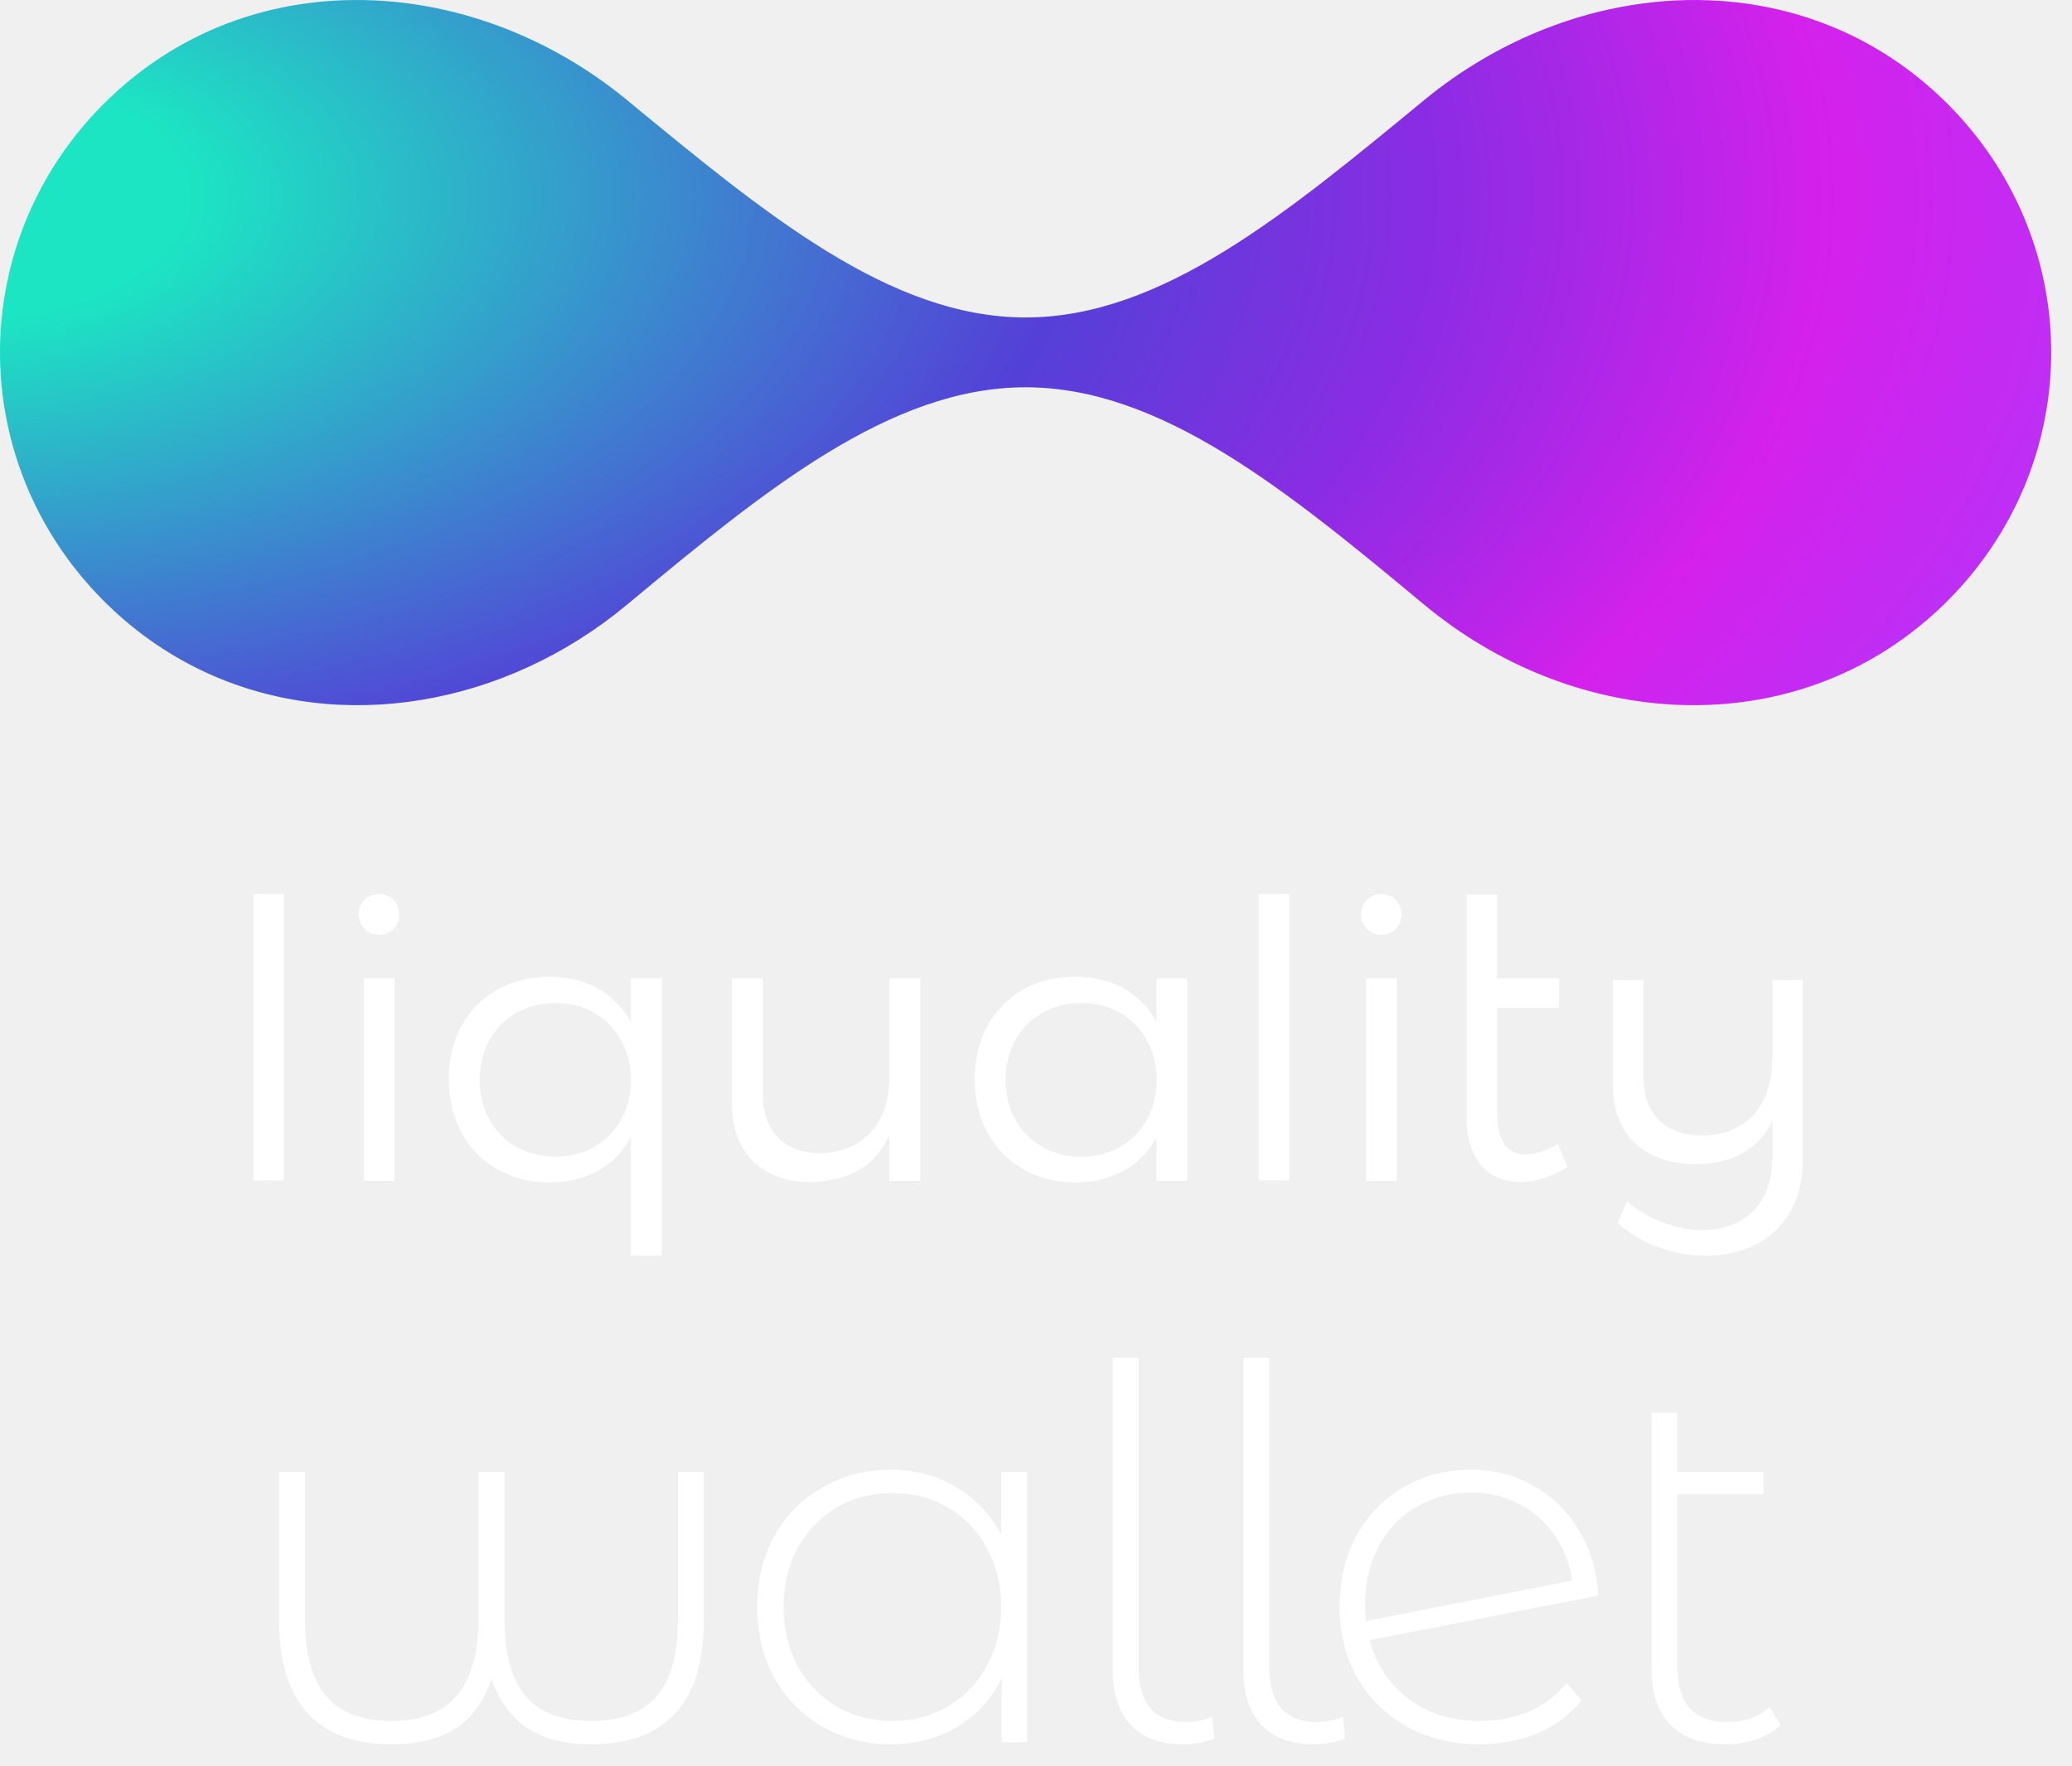
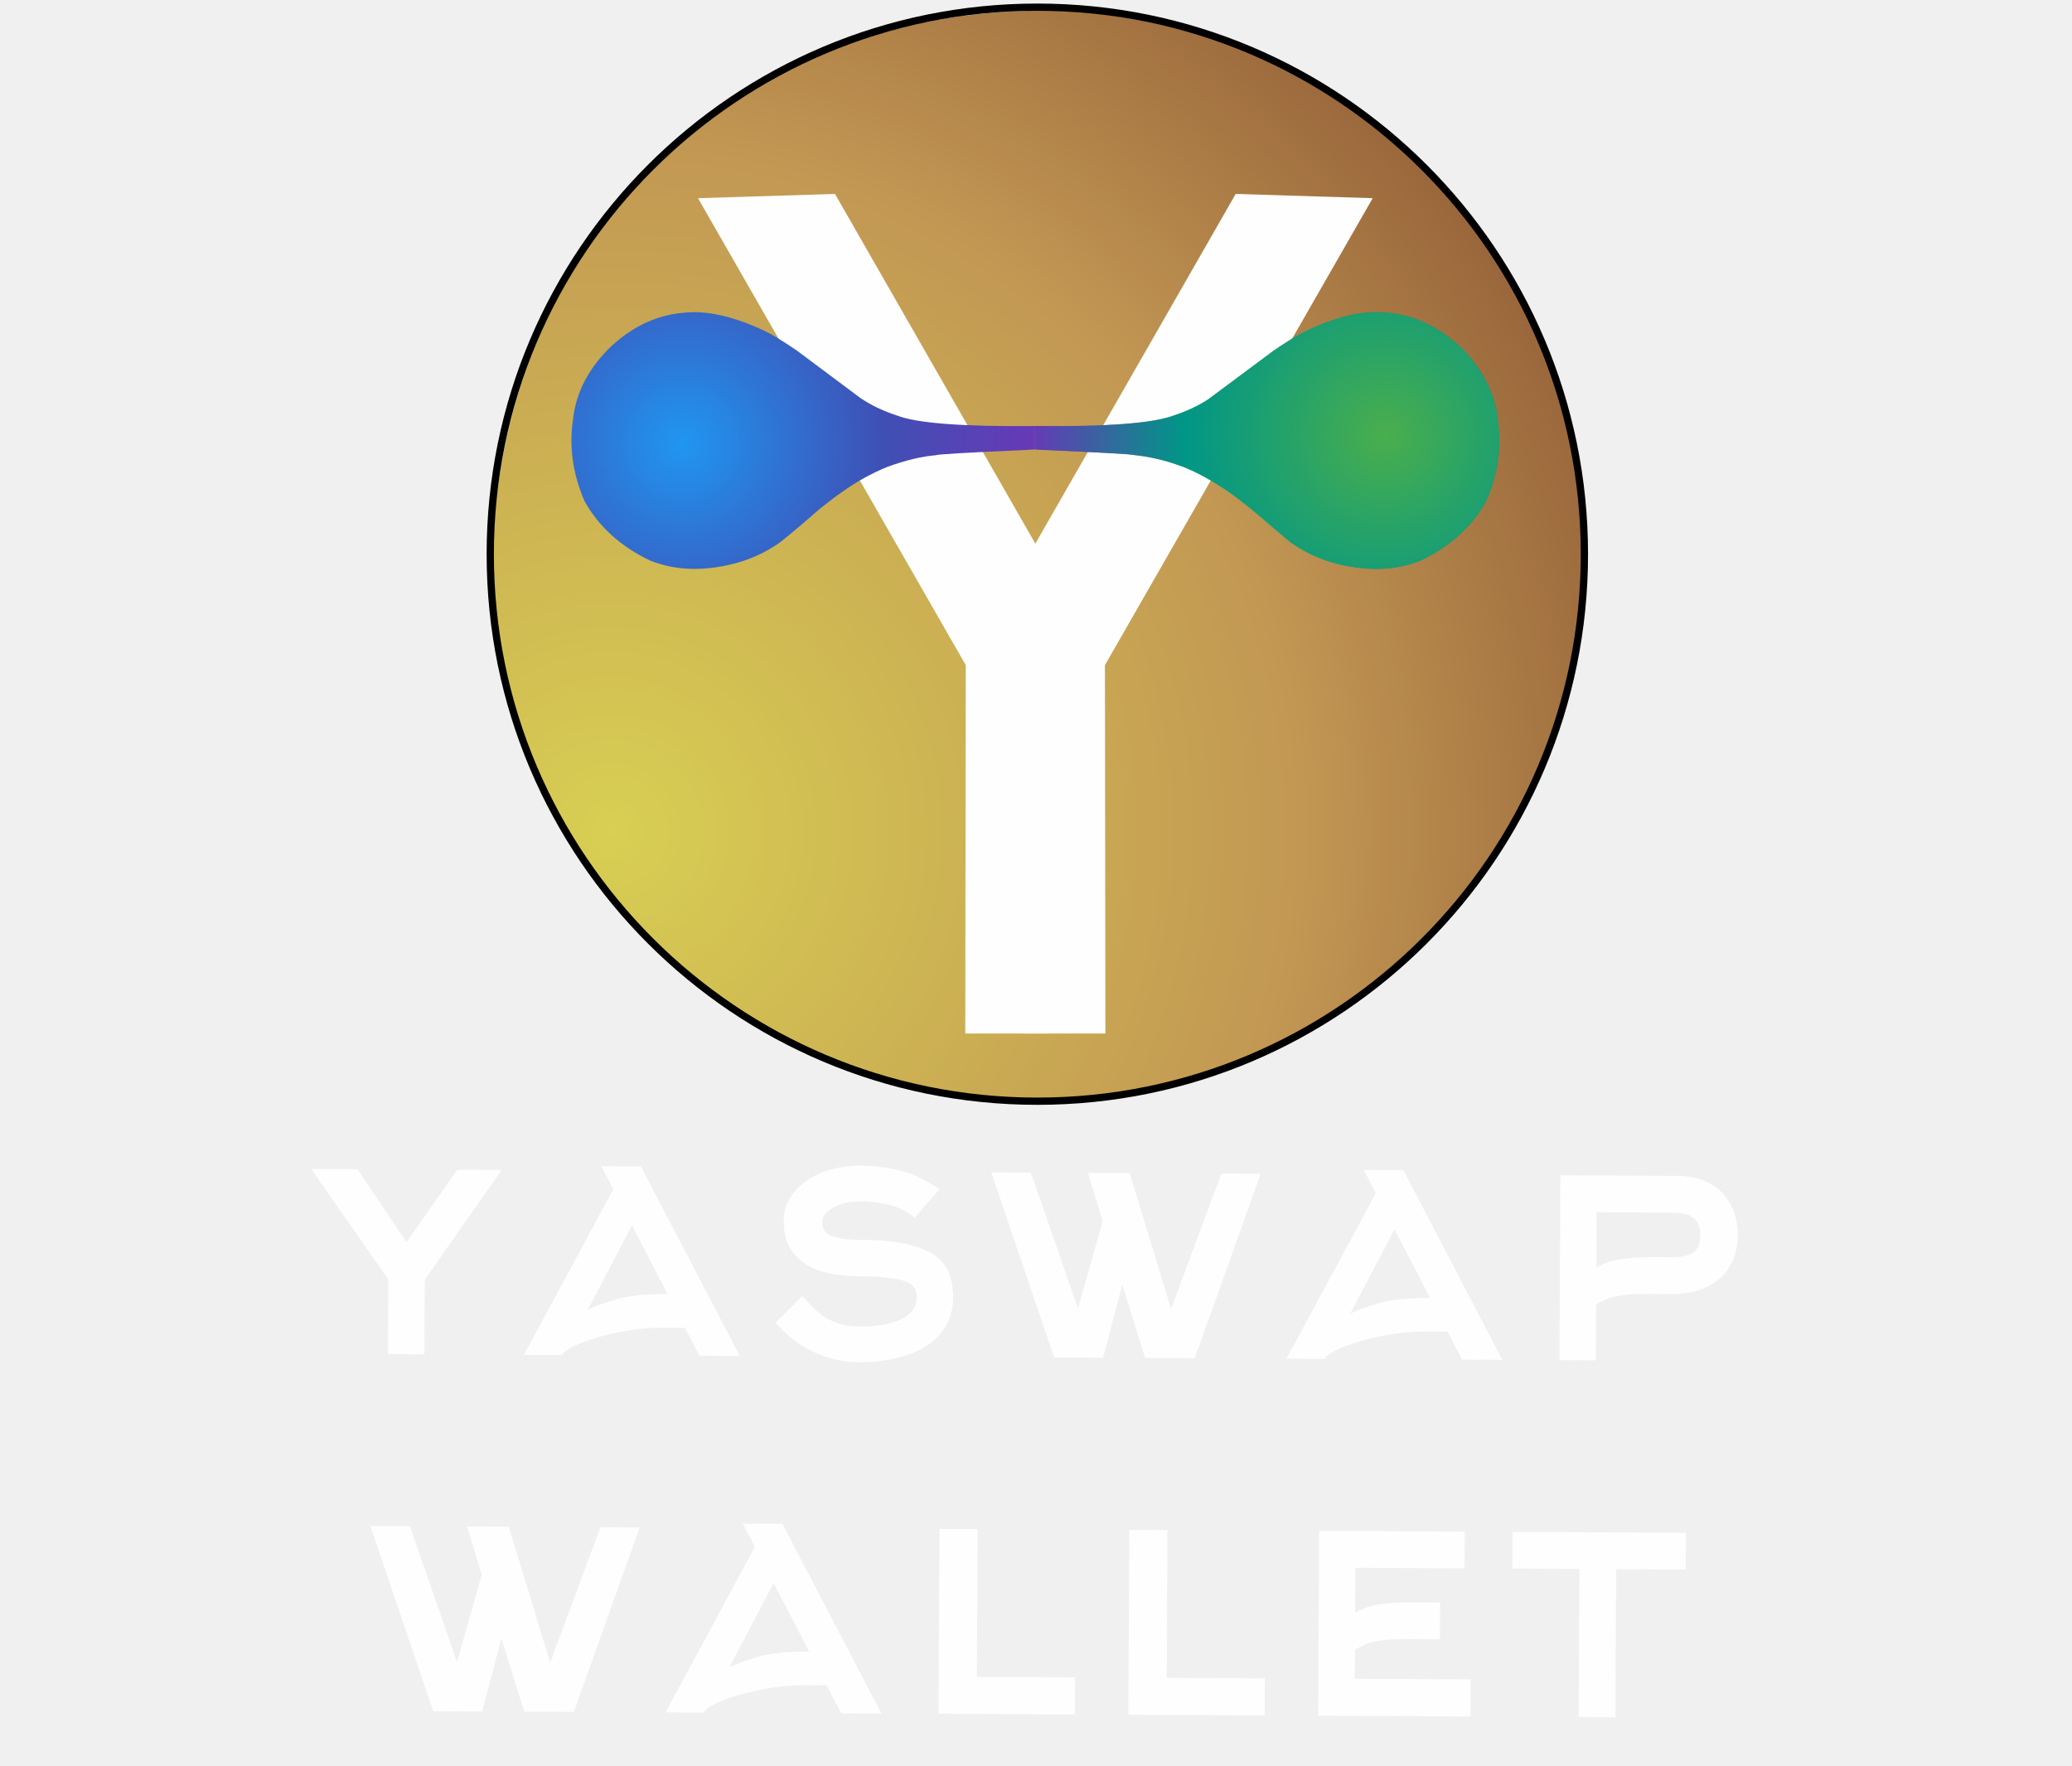
- <svg xmlns="http://www.w3.org/2000/svg" width="88" height="75" viewBox="0 0 88 75" fill="none">
-   <mask id="mask0" mask-type="alpha" maskUnits="userSpaceOnUse" x="10" y="37" width="67" height="17">
-     <path d="M10.758 37.969H76.571V53.341H10.758V37.969Z" fill="white" />
-   </mask>
-   <g mask="url(#mask0)">
-     <path fill-rule="evenodd" clip-rule="evenodd" d="M15.455 50.159H16.752V41.554H15.455V50.159ZM16.954 38.842C16.954 39.332 16.584 39.708 16.095 39.708C15.607 39.708 15.236 39.332 15.236 38.842C15.236 38.334 15.607 37.975 16.095 37.975C16.584 37.975 16.954 38.334 16.954 38.842Z" fill="white" />
-     <path fill-rule="evenodd" clip-rule="evenodd" d="M26.792 45.873C26.792 43.975 25.461 42.601 23.591 42.601C21.705 42.601 20.373 43.975 20.373 45.873C20.373 47.771 21.705 49.129 23.591 49.129C25.461 49.129 26.792 47.771 26.792 45.873ZM28.105 41.554V53.333H26.792V48.311C26.134 49.521 24.922 50.225 23.338 50.225C20.811 50.225 19.06 48.409 19.06 45.84C19.06 43.272 20.811 41.488 23.321 41.488C24.905 41.488 26.134 42.192 26.792 43.419V41.554H28.105Z" fill="white" />
-     <path fill-rule="evenodd" clip-rule="evenodd" d="M39.089 41.554V50.159H37.775V48.212C37.185 49.554 36.007 50.192 34.406 50.208C32.334 50.208 31.087 48.932 31.087 46.854V41.554H32.401V46.527C32.401 48.065 33.328 48.981 34.861 48.981C36.697 48.948 37.775 47.639 37.775 45.775V41.554H39.089Z" fill="white" />
-     <path fill-rule="evenodd" clip-rule="evenodd" d="M49.111 46.2V45.545C48.96 43.811 47.679 42.601 45.928 42.601C44.041 42.601 42.71 43.975 42.71 45.873C42.71 47.77 44.041 49.129 45.928 49.129C47.679 49.129 48.96 47.934 49.111 46.2ZM50.426 41.554V50.159H49.111V48.327C48.455 49.52 47.242 50.225 45.675 50.225C43.149 50.225 41.397 48.408 41.397 45.84C41.397 43.288 43.131 41.488 45.624 41.488C47.225 41.472 48.438 42.175 49.111 43.386V41.554H50.426Z" fill="white" />
-     <path fill-rule="evenodd" clip-rule="evenodd" d="M58.024 50.159H59.322V41.554H58.024V50.159ZM59.524 38.842C59.524 39.332 59.153 39.708 58.664 39.708C58.176 39.708 57.806 39.332 57.806 38.842C57.806 38.334 58.176 37.975 58.664 37.975C59.153 37.975 59.524 38.334 59.524 38.842Z" fill="white" />
-     <path fill-rule="evenodd" clip-rule="evenodd" d="M66.565 49.57C65.925 49.979 65.234 50.208 64.577 50.208C63.23 50.208 62.287 49.291 62.287 47.443V37.999H63.584V41.554H66.218V42.813H63.584V47.23C63.584 48.457 64.005 49.03 64.779 49.03C65.218 49.03 65.689 48.867 66.178 48.589L66.565 49.57Z" fill="white" />
-     <path fill-rule="evenodd" clip-rule="evenodd" d="M53.459 50.141H54.757V37.969H53.459V50.141Z" fill="white" />
-     <path fill-rule="evenodd" clip-rule="evenodd" d="M10.758 50.141H12.055V37.969H10.758V50.141Z" fill="white" />
-     <path fill-rule="evenodd" clip-rule="evenodd" d="M76.571 41.628V49.22C76.571 51.783 74.951 53.358 72.312 53.342C70.992 53.309 69.589 52.774 68.703 51.947L69.105 51.021C69.906 51.735 71.059 52.206 72.195 52.255C74.116 52.255 75.269 51.119 75.269 49.204V47.631C74.684 48.816 73.598 49.432 72.044 49.448C69.84 49.448 68.503 48.183 68.503 46.122V41.628H69.806V45.798C69.806 47.323 70.742 48.231 72.312 48.231C74.183 48.199 75.269 46.965 75.269 44.954V41.628H76.571Z" fill="white" />
+ <svg xmlns="http://www.w3.org/2000/svg" version="1.1" width="88px" height="75px" viewBox="316 687 88 75">
+   <g id="layer1">
+     <g style="fill:url(#grad0); fill-opacity:1.0; stroke-linejoin: miter">
+       <path d="M383.237,712.025L382.831,715.151Q380.743,724.542,373.108,729.778Q365.422,735.006,355.55,733.317Q346.158,731.229,340.922,723.594Q339.245,721.127,338.238,718.278L337.423,715.362Q336.788,712.366,336.977,709.163Q337.834,699.35,344.764,693.228Q351.694,687.105,361.538,687.466Q371.352,688.322,377.474,695.252Q383.597,702.182,383.237,712.025" />
+     </g>
+     <g style="fill:rgb(237,191,154); fill-opacity:1.0; stroke-linejoin: miter">
+       <path d="M387.119,697.83L387.119,697.831Q387.119,697.832,387.119,697.83" />
+     </g>
+     <g style="fill:rgb(0,0,0); fill-opacity:1.0; stroke-linejoin: miter">
+       <path d="M383.446,710.54L383.446,710.54C383.446,723.457,372.974,733.928,360.057,733.928L360.057,733.928C347.14,733.928,336.668,723.457,336.668,710.54L336.668,710.54C336.668,697.623,347.14,687.151,360.057,687.151L360.057,687.151C372.974,687.151,383.446,697.622,383.446,710.54L383.446,710.54 M383.137,710.54L383.137,710.54C383.137,697.793,372.804,687.459,360.057,687.459L360.057,687.459C347.31,687.459,336.976,697.793,336.976,710.54L336.976,710.54C336.976,723.287,347.31,733.62,360.057,733.62L360.057,733.62C372.804,733.62,383.137,723.287,383.137,710.54 Z" />
+     </g>
+     <g style="fill:rgb(254,254,254); fill-opacity:1.0; stroke-linejoin: miter">
+       <path d="M360.466,730.898L356.996,730.899L357.017,715.252L345.644,695.418L351.463,695.237L360.303,710.669L360.466,730.898" />
+     </g>
+     <g style="fill:rgb(254,254,254); fill-opacity:1.0; stroke-linejoin: miter">
+       <path d="M359.478,730.898L362.948,730.899L362.927,715.252L374.3,695.418L368.481,695.237L359.641,710.669L359.478,730.898" />
+     </g>
+     <g style="fill:rgb(254,254,254); fill-opacity:1.0; stroke-linejoin: miter">
+ </g>
+     <g style="fill:rgb(254,254,254); fill-opacity:1.0; stroke-linejoin: miter">
+ </g>
+     <g style="fill:rgb(136,82,49); fill-opacity:1.0; stroke-linejoin: miter">
+ </g>
+     <g style="fill:rgb(136,82,49); fill-opacity:1.0; stroke-linejoin: miter">
+ </g>
+     <g style="fill:rgb(136,82,49); fill-opacity:1.0; stroke-linejoin: miter">
+ </g>
+     <g style="fill:rgb(136,82,49); fill-opacity:1.0; stroke-linejoin: miter">
+ </g>
+     <g style="fill:rgb(136,82,49); fill-opacity:1.0; stroke-linejoin: miter">
+ </g>
+     <g style="fill:rgb(136,82,49); fill-opacity:1.0; stroke-linejoin: miter">
+ </g>
+     <g style="fill:rgb(136,82,49); fill-opacity:1.0; stroke-linejoin: miter">
+ </g>
+     <g style="fill:rgb(0,0,0); fill-opacity:1.0; stroke-linejoin: miter">
+       <path d="M372.896,705.595L372.896,705.596Q372.896,705.597,372.896,705.595" />
+     </g>
+     <g style="fill:rgb(0,0,0); fill-opacity:1.0; stroke-linejoin: miter">
+       <path d="M347.048,705.595L347.048,705.596Q347.048,705.597,347.048,705.595" />
+     </g>
+     <g style="fill:url(#grad1); fill-opacity:1.0; stroke-linejoin: miter">
+       <path d="M359.971,706.089L359.507,706.116Q355.835,706.276,355.733,706.338Q354.835,706.412,353.695,706.828Q352.684,707.237,351.749,707.907Q351.461,708.102,350.852,708.584Q349.101,710.11,348.892,710.192Q348.258,710.611,347.419,710.874Q345.289,711.487,343.604,710.806Q341.746,709.92,340.834,708.302Q340.067,706.559,340.345,704.754Q340.543,703.066,341.982,701.685Q343.411,700.381,345.155,700.275Q346.559,700.155,348.47,701.053Q348.907,701.254,349.854,701.897L352.529,703.896Q353.202,704.356,354.081,704.644Q355.336,705.142,359.972,705.096L359.971,706.089" />
+     </g>
+     <g style="fill:url(#grad1); fill-opacity:1.0; stroke-linejoin: miter">
+       <path d="M359.973,706.089L360.437,706.116Q364.109,706.276,364.211,706.338Q365.109,706.412,366.249,706.828Q367.26,707.237,368.195,707.907Q368.483,708.102,369.092,708.584Q370.843,710.11,371.052,710.192Q371.686,710.611,372.525,710.874Q374.655,711.487,376.34,710.806Q378.198,709.92,379.11,708.302Q379.877,706.559,379.599,704.754Q379.401,703.066,377.962,701.685Q376.533,700.381,374.789,700.275Q373.385,700.155,371.474,701.053Q371.037,701.254,370.09,701.897L367.415,703.896Q366.742,704.356,365.863,704.644Q364.608,705.142,359.972,705.096L359.973,706.089" />
+     </g>
+     <g style="fill:rgb(0,0,0); fill-opacity:1.0; stroke-linejoin: miter">
+ </g>
+     <g style="fill:rgb(0,0,0); fill-opacity:1.0; stroke-linejoin: miter">
+ </g>
+     <g style="fill:url(#grad1); fill-opacity:1.0; stroke-linejoin: miter">
+       <path d="M359.972,705.346L359.97,705.717L359.969,706.089L359.971,706.089Q359.972,705.76,359.972,705.43L359.972,705.346 Z" />
+     </g>
+     <g style="fill:url(#grad2); fill-opacity:1.0; stroke-linejoin: miter">
+       <path d="M374.45,700.261L374.158,700.271Q373.082,700.294,371.255,701.164Q370.657,701.504,370.09,701.897L367.263,703.996Q366.645,704.388,365.863,704.644Q364.502,705.15,359.973,705.096L359.973,706.089Q364.011,706.281,363.989,706.306Q365.12,706.42,365.999,706.74Q366.837,707.009,367.986,707.761Q368.82,708.299,370.742,709.977Q370.854,710.097,371.498,710.454Q372.855,711.17,374.666,711.16Q375.552,711.124,376.34,710.806Q377.579,710.215,378.397,709.299Q378.959,708.698,379.268,707.914Q379.701,706.748,379.671,705.553Q379.655,704.332,379.178,703.314Q378.51,702.129,377.962,701.685Q376.348,700.239,374.45,700.261 Z" />
+     </g>
+     <g style="fill:rgb(0,0,0); fill-opacity:1.0; stroke-linejoin: miter">
+ </g>
+     <g style="fill:rgb(0,0,0); fill-opacity:1.0; stroke-linejoin: miter">
+ </g>
+     <g style="fill:rgb(0,0,0); fill-opacity:1.0; stroke-linejoin: miter">
+ </g>
+     <g style="fill:rgb(0,0,0); fill-opacity:1.0; stroke-linejoin: miter">
+ </g>
+     <g style="fill:rgb(0,0,0); fill-opacity:1.0; stroke-linejoin: miter">
+ </g>
+     <g style="fill:rgb(0,0,0); fill-opacity:1.0; stroke-linejoin: miter">
+ </g>
+     <g>
+       <g style="fill:rgb(254,254,254); fill-opacity:1.0; stroke-linejoin: miter">
+         <path d="M383.809,738.49L386.976,738.506Q387.219,738.508,387.446,738.539Q387.658,738.57,387.839,738.677Q388.006,738.769,388.111,738.952Q388.216,739.134,388.214,739.422Q388.211,740.058,387.862,740.238Q387.533,740.401,386.986,740.401Q386.976,740.401,386.967,740.401L386.27,740.397Q386.238,740.397,386.207,740.397Q385.558,740.397,384.951,740.466Q384.314,740.539,383.797,740.839L383.809,738.49 Z M342.841,739.054L344.357,741.971L344.145,741.97Q344.114,741.97,344.083,741.97Q342.897,741.97,342.128,742.202Q341.339,742.441,340.959,742.636L342.841,739.054 Z M375.227,739.219L376.743,742.137L376.531,742.136Q376.499,742.135,376.468,742.135Q375.283,742.135,374.514,742.368Q373.725,742.606,373.345,742.801L375.227,739.219 Z M329.214,736.65L332.494,741.35L332.477,744.517L334.023,744.525L334.039,741.358L337.307,736.691L335.427,736.682L333.26,739.762L331.184,736.66L329.214,736.65 Z M341.536,736.531L342.046,737.519L338.251,744.547L339.888,744.555L339.934,744.464Q340.026,744.344,340.436,744.149Q340.831,743.969,341.423,743.79Q342,743.626,342.712,743.509Q343.403,743.395,344.108,743.395Q344.13,743.395,344.153,743.395L345.092,743.4L345.708,744.585L347.42,744.594L343.218,736.54L341.536,736.531 Z M358.099,736.798L360.772,744.662L362.848,744.672L363.667,741.57L364.636,744.682L366.743,744.692L369.541,736.856L367.874,736.848L365.738,742.596L363.979,736.828L362.206,736.819L362.832,738.868L361.783,742.576L359.781,736.806L358.099,736.798 Z M373.922,736.697L374.432,737.684L370.637,744.712L372.274,744.721L372.32,744.63Q372.412,744.509,372.822,744.314Q373.217,744.134,373.809,743.956Q374.386,743.792,375.098,743.674Q375.789,743.56,376.494,743.56Q376.517,743.56,376.539,743.56L377.478,743.565L378.094,744.75L379.806,744.759L375.604,736.705L373.922,736.697 Z M382.271,736.921L382.231,744.771L383.777,744.779L383.789,742.4Q384.047,742.265,384.26,742.175Q384.473,742.085,384.746,742.041Q385.003,741.997,385.367,741.969Q385.655,741.957,386.078,741.957Q386.167,741.957,386.262,741.958L386.959,741.962Q386.972,741.962,386.985,741.962Q388.3,741.962,389.054,741.29Q389.8,740.627,389.806,739.445Q389.808,738.884,389.614,738.414Q389.434,737.958,389.103,737.623Q388.771,737.303,388.287,737.119Q387.818,736.949,387.257,736.947L382.271,736.921 Z M352.512,736.512Q351.875,736.512,351.295,736.672Q350.703,736.836,350.262,737.152Q349.821,737.452,349.546,737.891Q349.286,738.329,349.283,738.859Q349.28,739.496,349.52,739.952Q349.76,740.392,350.198,740.683Q350.621,740.957,351.212,741.082Q351.802,741.206,352.515,741.21Q353.742,741.216,354.347,741.386Q354.938,741.556,354.935,742.086Q354.932,742.722,354.263,743.037Q353.606,743.347,352.541,743.347Q352.523,743.347,352.504,743.346Q351.973,743.344,351.595,743.205Q351.217,743.082,350.93,742.884Q350.658,742.685,350.447,742.457Q350.251,742.229,350.07,742.046L348.943,743.177Q349.591,743.953,350.528,744.412Q351.45,744.857,352.496,744.862Q352.515,744.862,352.535,744.862Q353.346,744.862,354.058,744.688Q354.786,744.525,355.333,744.179Q355.865,743.849,356.171,743.32Q356.477,742.806,356.481,742.094Q356.483,741.624,356.349,741.184Q356.215,740.744,355.807,740.408Q355.4,740.073,354.628,739.872Q353.871,739.671,352.628,739.664Q352.053,739.661,351.704,739.599Q351.371,739.537,351.19,739.43Q351.024,739.338,350.964,739.186Q350.919,739.049,350.92,738.868Q350.921,738.701,351.073,738.535Q351.21,738.384,351.438,738.264Q351.666,738.159,351.955,738.085Q352.221,738.027,352.502,738.027Q352.509,738.027,352.516,738.027Q353.198,738.03,353.803,738.185Q354.393,738.34,354.846,738.721L355.898,737.514Q355.037,736.918,354.22,736.717Q353.402,736.516,352.538,736.512Q352.525,736.512,352.512,736.512 Z M348.856,754.24L350.372,757.157L350.16,757.156Q350.128,757.156,350.097,757.156Q348.912,757.156,348.143,757.388Q347.354,757.627,346.974,757.822L348.856,754.24 Z M331.728,751.818L334.4,759.682L336.477,759.693L337.296,756.59L338.265,759.702L340.372,759.713L343.17,751.877L341.503,751.868L339.367,757.616L337.608,751.848L335.835,751.839L336.461,753.888L335.411,757.596L333.41,751.827L331.728,751.818 Z M347.55,751.717L348.061,752.705L344.266,759.733L345.903,759.741L345.949,759.65Q346.041,759.53,346.451,759.335Q346.846,759.155,347.438,758.976Q348.014,758.812,348.727,758.695Q349.418,758.581,350.123,758.581Q350.145,758.581,350.168,758.581L351.107,758.586L351.723,759.771L353.435,759.78L349.233,751.726L347.55,751.717 Z M355.9,751.942L355.86,759.792L361.649,759.822L361.657,758.245L357.489,758.224L357.521,751.95L355.9,751.942 Z M363.962,751.983L363.922,759.833L369.711,759.863L369.719,758.287L365.552,758.265L365.584,751.991L363.962,751.983 Z M372.025,752.024L371.985,759.874L378.456,759.908L378.464,758.331L373.538,758.306L373.545,757.063Q373.803,756.928,374.016,756.839Q374.228,756.749,374.486,756.705Q374.744,756.66,375.108,756.632Q375.397,756.621,375.822,756.621Q375.909,756.621,376.002,756.621L377.154,756.627L377.162,755.066L376.01,755.06Q375.979,755.06,375.948,755.06Q375.299,755.06,374.691,755.129Q374.07,755.202,373.553,755.503L373.563,753.593L378.2,753.617L378.208,752.056L372.025,752.024 Z M380.239,752.066L380.231,753.627L383.08,753.642L383.048,759.931L384.609,759.939L384.641,753.65L387.596,753.665L387.604,752.104L380.239,752.066 Z" />
+       </g>
+     </g>
  </g>
-   <path d="M4.569 4.249C4.545 4.272 4.522 4.294 4.498 4.317C2.117 6.66 0.682 9.57 0.191 12.596C0.066 13.365 0.002 14.142 0 14.918V15.007C0.002 15.754 0.061 16.5 0.175 17.239C0.533 19.543 1.438 21.782 2.889 23.757C3.368 24.41 3.908 25.035 4.505 25.623C4.526 25.644 4.548 25.664 4.569 25.685C5.867 26.947 7.316 27.918 8.856 28.614C14.525 31.174 21.426 29.986 26.588 25.719C26.601 25.707 26.615 25.696 26.628 25.685C32.456 20.839 37.803 16.45 43.559 16.45C49.314 16.45 54.662 20.839 60.489 25.685C62.072 27 63.819 28.026 65.644 28.741C68.034 29.678 70.558 30.084 73.025 29.916C76.494 29.68 79.847 28.31 82.55 25.685C82.571 25.664 82.591 25.644 82.612 25.623C83.211 25.035 83.75 24.41 84.23 23.757C85.681 21.782 86.586 19.543 86.942 17.239C87.182 15.702 87.176 14.133 86.927 12.596C86.437 9.57 85 6.66 82.62 4.317C82.596 4.294 82.573 4.271 82.549 4.249C79.847 1.624 76.494 0.264 73.025 0.035C70.555 -0.128 68.028 0.283 65.637 1.218C63.815 1.932 62.069 2.948 60.489 4.249C54.639 9.064 49.343 13.484 43.559 13.484C37.776 13.484 32.479 9.064 26.628 4.249C26.618 4.239 26.608 4.231 26.598 4.223C23.246 1.476 19.159 0 15.153 0C12.986 0 10.843 0.432 8.852 1.327C7.313 2.019 5.866 2.988 4.569 4.249Z" fill="url(#paint0_radial)" />
-   <path d="M29.893 62.516V68.852C29.893 70.583 29.49 71.888 28.683 72.768C27.877 73.648 26.689 74.088 25.119 74.088C24.034 74.088 23.139 73.868 22.435 73.428C21.731 72.973 21.211 72.269 20.873 71.316C20.551 72.269 20.037 72.973 19.333 73.428C18.629 73.868 17.727 74.088 16.627 74.088C15.058 74.088 13.87 73.648 13.063 72.768C12.257 71.888 11.853 70.583 11.853 68.852V62.516H12.953V68.786C12.953 70.253 13.254 71.338 13.855 72.042C14.457 72.746 15.381 73.098 16.627 73.098C17.874 73.098 18.798 72.739 19.399 72.02C20.015 71.301 20.323 70.194 20.323 68.698V62.516H21.423V68.698C21.423 70.209 21.724 71.323 22.325 72.042C22.927 72.746 23.858 73.098 25.119 73.098C26.366 73.098 27.29 72.746 27.891 72.042C28.493 71.338 28.793 70.253 28.793 68.786V62.516H29.893ZM43.623 62.516V74H42.545V71.294C42.09 72.189 41.452 72.878 40.631 73.362C39.81 73.846 38.878 74.088 37.837 74.088C36.766 74.088 35.798 73.839 34.933 73.34C34.068 72.841 33.386 72.152 32.887 71.272C32.403 70.392 32.161 69.387 32.161 68.258C32.161 67.129 32.403 66.124 32.887 65.244C33.386 64.349 34.068 63.66 34.933 63.176C35.798 62.677 36.766 62.428 37.837 62.428C38.864 62.428 39.78 62.67 40.587 63.154C41.408 63.638 42.054 64.313 42.523 65.178V62.516H43.623ZM37.903 73.098C38.783 73.098 39.568 72.893 40.257 72.482C40.961 72.071 41.511 71.499 41.907 70.766C42.318 70.033 42.523 69.197 42.523 68.258C42.523 67.319 42.318 66.483 41.907 65.75C41.511 65.017 40.961 64.445 40.257 64.034C39.568 63.623 38.783 63.418 37.903 63.418C37.023 63.418 36.231 63.623 35.527 64.034C34.838 64.445 34.288 65.017 33.877 65.75C33.481 66.483 33.283 67.319 33.283 68.258C33.283 69.197 33.481 70.033 33.877 70.766C34.288 71.499 34.838 72.071 35.527 72.482C36.231 72.893 37.023 73.098 37.903 73.098ZM50.253 74.088C49.285 74.088 48.544 73.817 48.031 73.274C47.517 72.717 47.261 71.954 47.261 70.986V57.676H48.361V70.854C48.361 71.602 48.529 72.174 48.867 72.57C49.204 72.951 49.71 73.142 50.385 73.142C50.766 73.142 51.133 73.069 51.485 72.922L51.573 73.846C51.162 74.007 50.722 74.088 50.253 74.088ZM55.805 74.088C54.837 74.088 54.097 73.817 53.583 73.274C53.07 72.717 52.813 71.954 52.813 70.986V57.676H53.913V70.854C53.913 71.602 54.082 72.174 54.419 72.57C54.757 72.951 55.263 73.142 55.937 73.142C56.319 73.142 56.685 73.069 57.037 72.922L57.125 73.846C56.715 74.007 56.275 74.088 55.805 74.088ZM62.859 73.098C63.607 73.098 64.297 72.966 64.927 72.702C65.573 72.423 66.108 72.02 66.533 71.492L67.171 72.218C66.673 72.834 66.049 73.303 65.301 73.626C64.553 73.934 63.732 74.088 62.837 74.088C61.693 74.088 60.667 73.839 59.757 73.34C58.863 72.841 58.159 72.152 57.645 71.272C57.147 70.392 56.897 69.387 56.897 68.258C56.897 67.129 57.132 66.124 57.601 65.244C58.085 64.364 58.753 63.675 59.603 63.176C60.454 62.677 61.415 62.428 62.485 62.428C63.483 62.428 64.377 62.663 65.169 63.132C65.976 63.587 66.614 64.225 67.083 65.046C67.567 65.853 67.831 66.762 67.875 67.774L58.173 69.666C58.452 70.722 59.009 71.558 59.845 72.174C60.681 72.79 61.686 73.098 62.859 73.098ZM62.485 63.396C61.62 63.396 60.843 63.601 60.153 64.012C59.464 64.408 58.929 64.973 58.547 65.706C58.166 66.425 57.975 67.246 57.975 68.17C57.975 68.331 57.99 68.559 58.019 68.852L66.775 67.136C66.673 66.447 66.431 65.816 66.049 65.244C65.668 64.672 65.169 64.225 64.553 63.902C63.937 63.565 63.248 63.396 62.485 63.396ZM75.624 73.274C75.346 73.538 74.994 73.743 74.568 73.89C74.158 74.022 73.725 74.088 73.27 74.088C72.273 74.088 71.503 73.817 70.96 73.274C70.418 72.717 70.146 71.947 70.146 70.964V60.008H71.246V62.516H74.898V63.462H71.246V70.854C71.246 71.602 71.422 72.174 71.774 72.57C72.141 72.951 72.676 73.142 73.38 73.142C74.099 73.142 74.693 72.929 75.162 72.504L75.624 73.274Z" fill="white" />
  <defs>
-     <radialGradient id="paint0_radial" cx="0" cy="0" r="1" gradientUnits="userSpaceOnUse" gradientTransform="translate(-2.10205 8.30811) scale(99.7539 52.6366)">
-       <stop stop-color="#1CE5C3" />
-       <stop offset="0.103" stop-color="#1CE5C3" />
-       <stop offset="0.475" stop-color="#5440D7" />
-       <stop offset="0.631" stop-color="#8B2CE4" />
-       <stop offset="0.796" stop-color="#D421EB" />
-       <stop offset="1" stop-color="#AC39FD" />
+     <radialGradient id="grad1" gradientUnits="userSpaceOnUse" cx="344.975" cy="705.821" r="28.309">
+       <stop offset="0.0%" style="stop-color:rgb(32,150,241); stop-opacity:1.0" />
+       <stop offset="29.856%" style="stop-color:rgb(63,80,181); stop-opacity:1.0" />
+       <stop offset="52.11%" style="stop-color:rgb(103,57,182); stop-opacity:1.0" />
+       <stop offset="70.863%" style="stop-color:rgb(139,195,73); stop-opacity:1.0" />
+       <stop offset="100.0%" style="stop-color:rgb(0,150,135); stop-opacity:1.0" />
+     </radialGradient>
+     <radialGradient id="grad2" gradientUnits="userSpaceOnUse" cx="374.84" cy="705.496" r="28.914">
+       <stop offset="0.0%" style="stop-color:rgb(74,174,77); stop-opacity:1.0" />
+       <stop offset="29.856%" style="stop-color:rgb(0,150,135); stop-opacity:1.0" />
+       <stop offset="52.11%" style="stop-color:rgb(103,57,182); stop-opacity:1.0" />
+       <stop offset="70.863%" style="stop-color:rgb(139,195,73); stop-opacity:1.0" />
+       <stop offset="100.0%" style="stop-color:rgb(0,150,135); stop-opacity:1.0" />
+     </radialGradient>
+     <radialGradient id="grad0" gradientUnits="userSpaceOnUse" cx="341.977" cy="722.314" r="98.35">
+       <stop offset="0.0%" style="stop-color:rgb(216,207,83); stop-opacity:1.0" />
+       <stop offset="29.856%" style="stop-color:rgb(194,151,83); stop-opacity:1.0" />
+       <stop offset="52.11%" style="stop-color:rgb(136,82,49); stop-opacity:1.0" />
+       <stop offset="70.863%" style="stop-color:rgb(196,142,81); stop-opacity:1.0" />
+       <stop offset="100.0%" style="stop-color:rgb(135,79,48); stop-opacity:1.0" />
    </radialGradient>
  </defs>
</svg>
